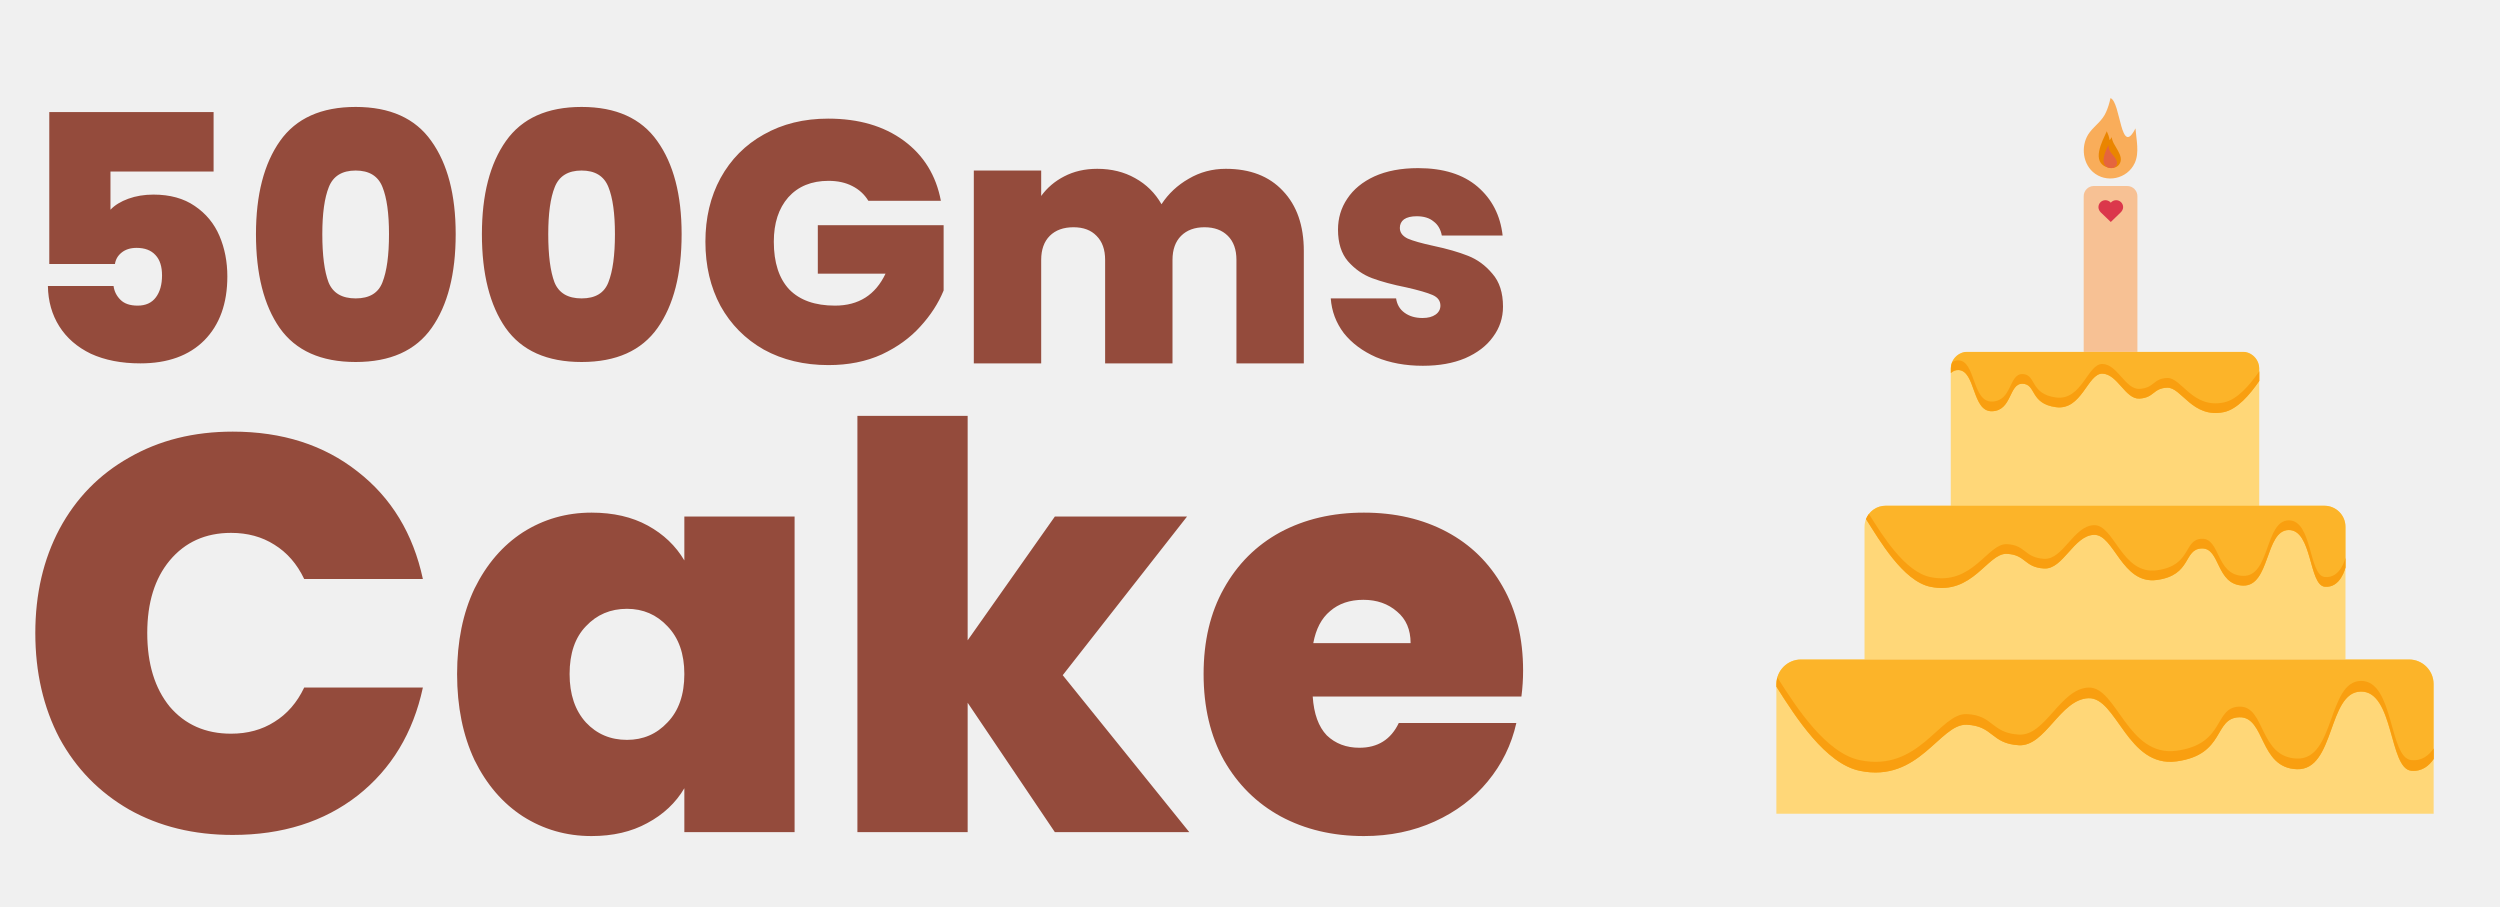
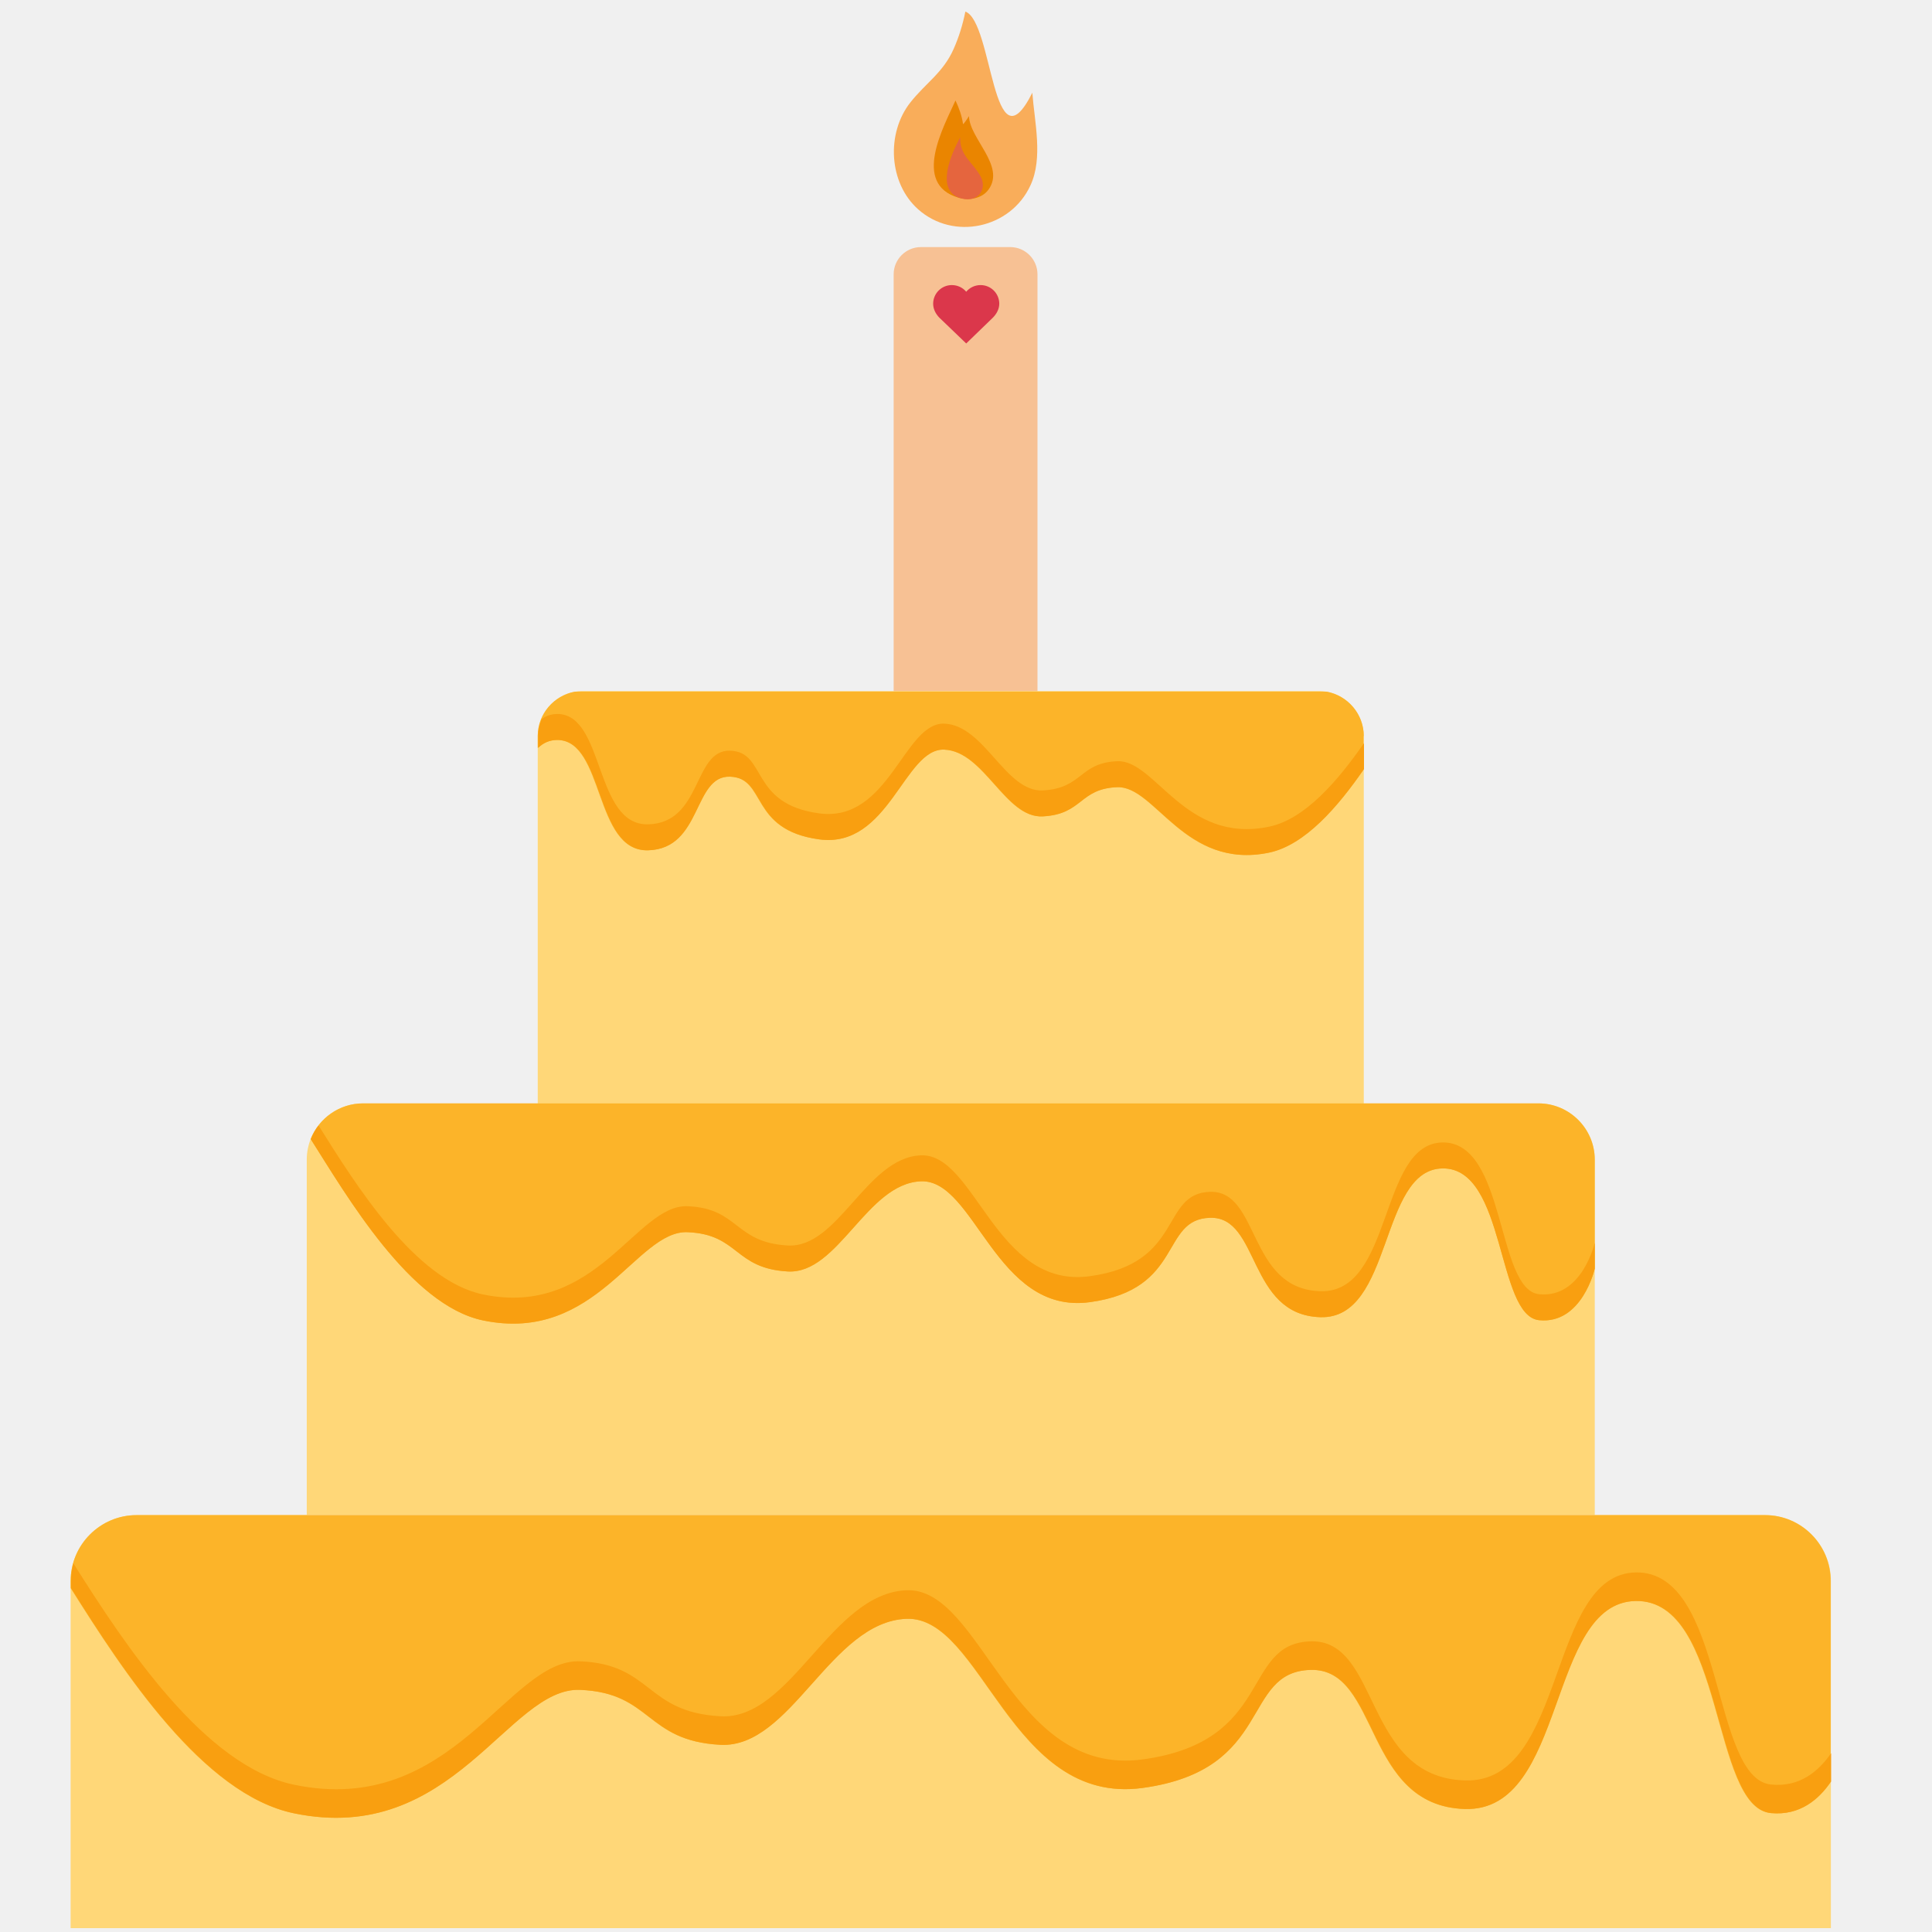
- <svg xmlns="http://www.w3.org/2000/svg" width="80" height="29" viewBox="0 0 80 29" fill="none">
-   <path d="M6.835 5.49H3.535V6.711C3.674 6.564 3.865 6.447 4.107 6.359C4.349 6.271 4.617 6.227 4.91 6.227C5.438 6.227 5.878 6.348 6.23 6.59C6.589 6.832 6.853 7.151 7.022 7.547C7.191 7.943 7.275 8.376 7.275 8.845C7.275 9.71 7.029 10.392 6.538 10.891C6.047 11.382 5.365 11.628 4.492 11.628C3.883 11.628 3.355 11.525 2.908 11.32C2.468 11.107 2.131 10.814 1.896 10.44C1.661 10.066 1.54 9.637 1.533 9.153H3.634C3.656 9.322 3.729 9.468 3.854 9.593C3.979 9.718 4.162 9.78 4.404 9.78C4.661 9.78 4.855 9.692 4.987 9.516C5.119 9.34 5.185 9.105 5.185 8.812C5.185 8.526 5.115 8.31 4.976 8.163C4.837 8.009 4.635 7.932 4.371 7.932C4.173 7.932 4.012 7.983 3.887 8.086C3.77 8.181 3.7 8.302 3.678 8.449H1.577V3.587H6.835V5.49ZM8.191 7.492C8.191 6.231 8.448 5.237 8.961 4.511C9.474 3.785 10.281 3.422 11.381 3.422C12.481 3.422 13.288 3.785 13.801 4.511C14.322 5.237 14.582 6.231 14.582 7.492C14.582 8.768 14.325 9.769 13.812 10.495C13.299 11.221 12.488 11.584 11.381 11.584C10.274 11.584 9.463 11.221 8.95 10.495C8.444 9.769 8.191 8.768 8.191 7.492ZM12.448 7.492C12.448 6.832 12.378 6.33 12.239 5.985C12.1 5.633 11.814 5.457 11.381 5.457C10.948 5.457 10.662 5.633 10.523 5.985C10.384 6.33 10.314 6.832 10.314 7.492C10.314 8.167 10.38 8.68 10.512 9.032C10.651 9.377 10.941 9.549 11.381 9.549C11.821 9.549 12.107 9.377 12.239 9.032C12.378 8.68 12.448 8.167 12.448 7.492ZM15.421 7.492C15.421 6.231 15.677 5.237 16.191 4.511C16.704 3.785 17.511 3.422 18.611 3.422C19.711 3.422 20.517 3.785 21.031 4.511C21.551 5.237 21.812 6.231 21.812 7.492C21.812 8.768 21.555 9.769 21.042 10.495C20.528 11.221 19.718 11.584 18.611 11.584C17.503 11.584 16.693 11.221 16.18 10.495C15.674 9.769 15.421 8.768 15.421 7.492ZM19.678 7.492C19.678 6.832 19.608 6.33 19.469 5.985C19.329 5.633 19.043 5.457 18.611 5.457C18.178 5.457 17.892 5.633 17.753 5.985C17.613 6.33 17.544 6.832 17.544 7.492C17.544 8.167 17.61 8.68 17.742 9.032C17.881 9.377 18.171 9.549 18.611 9.549C19.051 9.549 19.337 9.377 19.469 9.032C19.608 8.68 19.678 8.167 19.678 7.492ZM27.787 6.425C27.662 6.22 27.49 6.062 27.27 5.952C27.057 5.842 26.804 5.787 26.511 5.787C25.968 5.787 25.539 5.963 25.224 6.315C24.916 6.667 24.762 7.14 24.762 7.734C24.762 8.401 24.927 8.911 25.257 9.263C25.594 9.608 26.082 9.78 26.72 9.78C27.475 9.78 28.014 9.439 28.337 8.757H26.17V7.206H30.196V9.296C30.027 9.707 29.778 10.092 29.448 10.451C29.125 10.81 28.715 11.107 28.216 11.342C27.717 11.569 27.149 11.683 26.511 11.683C25.734 11.683 25.044 11.518 24.443 11.188C23.849 10.851 23.387 10.385 23.057 9.791C22.734 9.19 22.573 8.504 22.573 7.734C22.573 6.971 22.734 6.293 23.057 5.699C23.387 5.098 23.849 4.632 24.443 4.302C25.037 3.965 25.723 3.796 26.5 3.796C27.475 3.796 28.282 4.031 28.92 4.5C29.558 4.969 29.954 5.611 30.108 6.425H27.787ZM39.225 5.402C40.003 5.402 40.611 5.637 41.051 6.106C41.499 6.575 41.722 7.217 41.722 8.031V11.628H39.566V8.317C39.566 7.987 39.475 7.73 39.291 7.547C39.108 7.364 38.859 7.272 38.543 7.272C38.228 7.272 37.979 7.364 37.795 7.547C37.612 7.73 37.52 7.987 37.52 8.317V11.628H35.364V8.317C35.364 7.987 35.273 7.73 35.089 7.547C34.913 7.364 34.668 7.272 34.352 7.272C34.03 7.272 33.777 7.364 33.593 7.547C33.41 7.73 33.318 7.987 33.318 8.317V11.628H31.162V5.457H33.318V6.271C33.509 6.007 33.755 5.798 34.055 5.644C34.363 5.483 34.715 5.402 35.111 5.402C35.566 5.402 35.969 5.501 36.321 5.699C36.681 5.897 36.963 6.176 37.168 6.535C37.388 6.198 37.678 5.926 38.037 5.721C38.397 5.508 38.793 5.402 39.225 5.402ZM45.532 11.705C44.975 11.705 44.477 11.613 44.036 11.43C43.604 11.239 43.259 10.983 43.002 10.66C42.753 10.33 42.614 9.96 42.584 9.549H44.675C44.704 9.747 44.795 9.901 44.95 10.011C45.103 10.121 45.294 10.176 45.522 10.176C45.697 10.176 45.837 10.139 45.94 10.066C46.042 9.993 46.093 9.897 46.093 9.78C46.093 9.626 46.009 9.512 45.84 9.439C45.672 9.366 45.393 9.285 45.005 9.197C44.565 9.109 44.198 9.01 43.904 8.9C43.611 8.79 43.355 8.61 43.135 8.361C42.922 8.112 42.816 7.774 42.816 7.349C42.816 6.982 42.914 6.652 43.112 6.359C43.31 6.058 43.6 5.82 43.981 5.644C44.37 5.468 44.836 5.38 45.379 5.38C46.185 5.38 46.819 5.578 47.282 5.974C47.743 6.37 48.011 6.891 48.084 7.536H46.138C46.101 7.338 46.013 7.188 45.873 7.085C45.742 6.975 45.562 6.92 45.334 6.92C45.158 6.92 45.023 6.953 44.928 7.019C44.84 7.085 44.795 7.177 44.795 7.294C44.795 7.441 44.88 7.554 45.048 7.635C45.217 7.708 45.489 7.785 45.862 7.866C46.31 7.961 46.68 8.068 46.974 8.185C47.274 8.302 47.535 8.493 47.755 8.757C47.982 9.014 48.096 9.366 48.096 9.813C48.096 10.172 47.989 10.495 47.776 10.781C47.571 11.067 47.274 11.294 46.886 11.463C46.504 11.624 46.053 11.705 45.532 11.705ZM1.13 20.256C1.13 19.008 1.388 17.898 1.904 16.926C2.432 15.942 3.176 15.18 4.136 14.64C5.096 14.088 6.2 13.812 7.448 13.812C9.032 13.812 10.364 14.238 11.444 15.09C12.524 15.93 13.22 17.076 13.532 18.528H9.734C9.506 18.048 9.188 17.682 8.78 17.43C8.384 17.178 7.922 17.052 7.394 17.052C6.578 17.052 5.924 17.346 5.432 17.934C4.952 18.51 4.712 19.284 4.712 20.256C4.712 21.24 4.952 22.026 5.432 22.614C5.924 23.19 6.578 23.478 7.394 23.478C7.922 23.478 8.384 23.352 8.78 23.1C9.188 22.848 9.506 22.482 9.734 22.002H13.532C13.22 23.454 12.524 24.606 11.444 25.458C10.364 26.298 9.032 26.718 7.448 26.718C6.2 26.718 5.096 26.448 4.136 25.908C3.176 25.356 2.432 24.594 1.904 23.622C1.388 22.638 1.13 21.516 1.13 20.256ZM14.627 21.57C14.627 20.526 14.813 19.614 15.185 18.834C15.569 18.054 16.085 17.454 16.733 17.034C17.393 16.614 18.125 16.404 18.929 16.404C19.625 16.404 20.225 16.542 20.729 16.818C21.233 17.094 21.623 17.466 21.899 17.934V16.53H25.427V26.628H21.899V25.224C21.623 25.692 21.227 26.064 20.711 26.34C20.207 26.616 19.613 26.754 18.929 26.754C18.125 26.754 17.393 26.544 16.733 26.124C16.085 25.704 15.569 25.104 15.185 24.324C14.813 23.532 14.627 22.614 14.627 21.57ZM21.899 21.57C21.899 20.922 21.719 20.412 21.359 20.04C21.011 19.668 20.579 19.482 20.063 19.482C19.535 19.482 19.097 19.668 18.749 20.04C18.401 20.4 18.227 20.91 18.227 21.57C18.227 22.218 18.401 22.734 18.749 23.118C19.097 23.49 19.535 23.676 20.063 23.676C20.579 23.676 21.011 23.49 21.359 23.118C21.719 22.746 21.899 22.23 21.899 21.57ZM33.755 26.628L30.965 22.488V26.628H27.437V13.308H30.965V20.49L33.755 16.53H37.985L34.007 21.606L38.057 26.628H33.755ZM48.739 21.462C48.739 21.738 48.721 22.014 48.685 22.29H42.007C42.043 22.842 42.193 23.256 42.457 23.532C42.733 23.796 43.081 23.928 43.501 23.928C44.089 23.928 44.509 23.664 44.761 23.136H48.523C48.367 23.832 48.061 24.456 47.605 25.008C47.161 25.548 46.597 25.974 45.913 26.286C45.229 26.598 44.473 26.754 43.645 26.754C42.649 26.754 41.761 26.544 40.981 26.124C40.213 25.704 39.607 25.104 39.163 24.324C38.731 23.544 38.515 22.626 38.515 21.57C38.515 20.514 38.731 19.602 39.163 18.834C39.595 18.054 40.195 17.454 40.963 17.034C41.743 16.614 42.637 16.404 43.645 16.404C44.641 16.404 45.523 16.608 46.291 17.016C47.059 17.424 47.659 18.012 48.091 18.78C48.523 19.536 48.739 20.43 48.739 21.462ZM45.139 20.58C45.139 20.148 44.995 19.812 44.707 19.572C44.419 19.32 44.059 19.194 43.627 19.194C43.195 19.194 42.841 19.314 42.565 19.554C42.289 19.782 42.109 20.124 42.025 20.58H45.139Z" fill="#944B3C" />
-   <g clip-path="url(#clip0_7_158)">
-     <path d="M68.397 11.531H66.678V6.278C66.678 6.099 66.824 5.952 67.004 5.952H68.071C68.25 5.952 68.397 6.099 68.397 6.278V11.531Z" fill="#F7C194" />
-     <path d="M68.335 4.108C67.855 5.062 67.866 3.256 67.535 3.139C67.504 3.292 67.458 3.444 67.394 3.587C67.268 3.87 67.06 3.993 66.878 4.223C66.588 4.59 66.617 5.185 66.971 5.501C67.394 5.878 68.076 5.729 68.312 5.216C68.466 4.888 68.361 4.457 68.335 4.108Z" fill="#F9AD5A" />
-     <path d="M67.94 6.629C67.94 6.506 67.84 6.406 67.717 6.406C67.648 6.406 67.586 6.437 67.545 6.486C67.504 6.437 67.442 6.406 67.373 6.406C67.25 6.406 67.15 6.506 67.15 6.629C67.15 6.694 67.181 6.75 67.222 6.794L67.545 7.104L67.863 6.796C67.904 6.755 67.94 6.696 67.94 6.629Z" fill="#DB374B" />
-     <path d="M67.417 4.2C67.276 4.516 66.894 5.198 67.453 5.362C67.576 5.398 67.732 5.375 67.812 5.265C68.017 4.983 67.584 4.657 67.578 4.388C67.573 4.393 67.509 4.498 67.507 4.48C67.494 4.385 67.458 4.288 67.417 4.2Z" fill="#EA8500" />
-     <path d="M67.473 4.642C67.373 4.824 67.158 5.291 67.494 5.373C67.689 5.421 67.802 5.257 67.714 5.103C67.622 4.937 67.466 4.86 67.473 4.642Z" fill="#E5653E" />
-     <path d="M77.877 26.039H56.844V21.891C56.844 21.458 57.198 21.104 57.631 21.104H77.089C77.523 21.104 77.877 21.458 77.877 21.891V26.039L77.877 26.039Z" fill="#FFD778" />
-     <path d="M75.055 21.104H59.665V16.856C59.665 16.487 59.968 16.184 60.337 16.184H74.383C74.753 16.184 75.055 16.487 75.055 16.856L75.055 21.104ZM72.295 16.184H62.425V11.795C62.425 11.498 62.669 11.257 62.964 11.257H71.757C72.054 11.257 72.295 11.5 72.295 11.795L72.295 16.184Z" fill="#FFD778" />
-     <path d="M74.383 16.184H60.337C60.055 16.184 59.812 16.361 59.712 16.61C60.142 17.287 60.899 18.595 61.771 18.777C63.131 19.059 63.6 17.697 64.216 17.723C64.831 17.749 64.77 18.157 65.413 18.192C66.019 18.226 66.355 17.141 67.004 17.115C67.653 17.09 67.894 18.713 69.022 18.559C70.151 18.405 69.861 17.567 70.459 17.551C71.056 17.533 70.905 18.713 71.777 18.739C72.649 18.764 72.478 16.971 73.237 16.961C73.996 16.951 73.878 18.723 74.391 18.775C74.904 18.826 75.055 18.159 75.055 18.159V16.856C75.055 16.487 74.753 16.184 74.383 16.184Z" fill="#FCB429" />
-     <path d="M74.391 18.464C73.878 18.413 73.999 16.641 73.237 16.651C72.475 16.661 72.649 18.454 71.777 18.428C70.905 18.403 71.056 17.223 70.459 17.241C69.861 17.259 70.151 18.095 69.022 18.249C67.894 18.403 67.655 16.779 67.004 16.805C66.352 16.83 66.019 17.915 65.413 17.882C64.772 17.846 64.831 17.438 64.216 17.413C63.6 17.387 63.131 18.749 61.771 18.467C60.958 18.298 60.248 17.151 59.806 16.448C59.768 16.497 59.737 16.553 59.714 16.612C60.142 17.287 60.899 18.595 61.771 18.777C63.131 19.059 63.6 17.697 64.216 17.723C64.831 17.749 64.77 18.157 65.413 18.192C66.019 18.226 66.355 17.141 67.004 17.115C67.653 17.09 67.894 18.713 69.022 18.559C70.151 18.405 69.861 17.567 70.459 17.551C71.056 17.533 70.905 18.713 71.777 18.739C72.649 18.764 72.478 16.971 73.237 16.961C73.996 16.951 73.878 18.723 74.391 18.775C74.904 18.826 75.055 18.159 75.055 18.159V17.849C75.055 17.849 74.904 18.516 74.391 18.464Z" fill="#F99F10" />
-     <path d="M72.295 11.795C72.295 11.531 72.103 11.311 71.852 11.264H62.869C62.618 11.311 62.425 11.531 62.425 11.795V11.936C62.489 11.875 62.564 11.841 62.659 11.841C63.223 11.849 63.095 13.178 63.741 13.16C64.388 13.142 64.275 12.267 64.718 12.28C65.162 12.293 64.947 12.914 65.783 13.029C66.619 13.145 66.799 11.939 67.278 11.957C67.76 11.975 68.009 12.78 68.458 12.755C68.935 12.729 68.889 12.424 69.346 12.406C69.802 12.388 70.151 13.396 71.159 13.188C71.59 13.098 71.985 12.637 72.293 12.19V11.795H72.295Z" fill="#FCB429" />
-     <path d="M71.164 12.878C70.156 13.088 69.807 12.078 69.351 12.095C68.894 12.113 68.938 12.419 68.463 12.444C68.014 12.47 67.766 11.665 67.283 11.647C66.801 11.629 66.624 12.832 65.788 12.719C64.952 12.606 65.167 11.983 64.724 11.97C64.28 11.957 64.393 12.832 63.746 12.85C63.1 12.867 63.228 11.539 62.664 11.531C62.59 11.531 62.525 11.552 62.471 11.593C62.446 11.657 62.431 11.723 62.431 11.795V11.936C62.495 11.875 62.569 11.841 62.664 11.841C63.228 11.849 63.1 13.178 63.746 13.16C64.393 13.142 64.28 12.267 64.724 12.28C65.167 12.293 64.952 12.914 65.788 13.029C66.624 13.145 66.804 11.939 67.283 11.957C67.766 11.975 68.014 12.78 68.463 12.755C68.94 12.729 68.894 12.424 69.351 12.406C69.807 12.388 70.156 13.396 71.164 13.188C71.595 13.098 71.99 12.637 72.298 12.19V11.88C71.988 12.326 71.595 12.788 71.164 12.878Z" fill="#F99F10" />
-     <path d="M77.092 21.104H57.631C57.198 21.104 56.844 21.458 56.844 21.891V21.976C57.465 22.963 58.421 24.441 59.509 24.666C61.41 25.061 62.069 23.156 62.928 23.192C63.79 23.227 63.705 23.799 64.603 23.848C65.45 23.894 65.919 22.378 66.827 22.343C67.735 22.307 68.071 24.579 69.648 24.364C71.226 24.148 70.82 22.976 71.657 22.953C72.493 22.93 72.283 24.579 73.501 24.615C74.722 24.651 74.478 22.145 75.543 22.13C76.607 22.114 76.44 24.592 77.156 24.664C77.502 24.697 77.731 24.5 77.874 24.287V21.894C77.877 21.458 77.523 21.104 77.092 21.104Z" fill="#FCB429" />
-     <path d="M77.161 24.323C76.443 24.251 76.612 21.773 75.548 21.789C74.483 21.804 74.724 24.31 73.506 24.274C72.285 24.238 72.498 22.589 71.662 22.612C70.826 22.635 71.231 23.807 69.653 24.023C68.076 24.238 67.74 21.966 66.832 22.002C65.924 22.037 65.455 23.556 64.608 23.507C63.71 23.458 63.795 22.886 62.933 22.851C62.071 22.815 61.415 24.72 59.514 24.325C58.444 24.102 57.498 22.666 56.877 21.681C56.859 21.747 56.849 21.817 56.849 21.891V21.976C57.47 22.963 58.426 24.441 59.514 24.666C61.415 25.061 62.074 23.156 62.933 23.192C63.795 23.227 63.71 23.799 64.608 23.848C65.455 23.894 65.924 22.378 66.832 22.343C67.74 22.307 68.076 24.579 69.653 24.364C71.231 24.148 70.826 22.976 71.662 22.953C72.498 22.93 72.288 24.579 73.506 24.615C74.727 24.651 74.483 22.145 75.548 22.13C76.612 22.114 76.446 24.592 77.161 24.664C77.507 24.697 77.736 24.5 77.879 24.287V23.948C77.733 24.161 77.505 24.359 77.161 24.323Z" fill="#F99F10" />
-   </g>
-   <defs>
-     <clipPath id="clip0_7_158">
-       <rect width="23.085" height="23.085" fill="white" transform="translate(56 3)" />
-     </clipPath>
-   </defs>
+ <svg xmlns="http://www.w3.org/2000/svg" width="800px" height="800px" viewBox="0 0 1024 1024" class="icon" version="1.1">
+   <path d="M 549.888 378.425 h -76.231 V 145.408 c 0 -7.964 6.485 -14.45 14.45 -14.45 h 47.331 c 7.964 0 14.45 6.485 14.45 14.45 v 233.017 Z" fill="#f7c194" />
+   <path d="M 547.157 49.152 c -21.276 42.325 -20.821 -37.774 -35.499 -43.008 c -1.365 6.827 -3.413 13.54 -6.258 19.911 c -5.575 12.515 -14.791 17.977 -22.869 28.217 c -12.857 16.27 -11.605 42.667 4.096 56.661 c 18.773 16.725 49.038 10.126 59.506 -12.629 c 6.827 -14.563 2.162 -33.678 1.024 -49.152 Z" fill="#f9ad5a" />
+   <path d="M 529.635 160.995 c 0 -5.461 -4.437 -9.899 -9.899 -9.899 c -3.072 0 -5.803 1.365 -7.623 3.527 c -1.82 -2.162 -4.551 -3.527 -7.623 -3.527 c -5.461 0 -9.899 4.437 -9.899 9.899 c 0 2.844 1.365 5.348 3.186 7.282 l 14.336 13.767 l 14.108 -13.653 c 1.82 -1.82 3.413 -4.437 3.413 -7.396 Z" fill="#db374b" />
+   <path d="M 506.425 53.248 c -6.258 13.995 -23.211 44.26 1.593 51.541 c 5.461 1.593 12.402 0.569 15.929 -4.324 c 9.102 -12.515 -10.126 -26.965 -10.354 -38.912 c -0.228 0.228 -3.072 4.892 -3.186 4.096 c -0.569 -4.21 -2.162 -8.533 -3.982 -12.402 Z" fill="#ea8500" />
+   <path d="M 508.928 72.818 c -4.437 8.078 -13.995 28.786 0.91 32.427 c 8.647 2.162 13.653 -5.12 9.785 -11.947 c -4.096 -7.396 -11.037 -10.809 -10.695 -20.48 Z" fill="#e5653e" />
+   <path d="M 970.411 1021.95 h -932.978 V 837.973 c 0 -19.229 15.701 -34.93 34.93 -34.93 h 863.118 c 19.229 0 34.93 15.701 34.93 34.93 v 183.979 Z" fill="#ffd778" />
+   <path d="M 845.255 803.043 h -682.667 V 614.627 c 0 -16.384 13.426 -29.81 29.81 -29.81 h 623.047 c 16.384 0 29.81 13.426 29.81 29.81 v 188.416 Z M 722.83 584.818 H 285.013 V 390.144 c 0 -13.198 10.809 -23.893 23.893 -23.893 h 390.03 c 13.198 0 23.893 10.809 23.893 23.893 V 584.818 Z" fill="#ffd778" />
+   <path d="M 815.445 584.818 H 192.398 c -12.515 0 -23.325 7.851 -27.762 18.887 C 183.751 633.742 217.315 691.769 256 699.847 c 60.302 12.515 81.124 -47.901 108.43 -46.763 s 24.576 19.229 53.134 20.821 c 26.852 1.479 41.757 -46.649 70.542 -47.787 c 28.786 -1.138 39.481 70.883 89.543 64.057 s 37.205 -44.032 63.715 -44.715 c 26.51 -0.796 19.797 51.541 58.482 52.679 s 31.061 -78.393 64.74 -78.848 s 28.445 78.165 51.2 80.441 s 29.468 -27.307 29.468 -27.307 v -57.799 c 0 -16.384 -13.426 -29.81 -29.81 -29.81 Z" fill="#fcb429" />
+   <path d="M 815.787 685.966 c -22.756 -2.276 -17.408 -80.896 -51.2 -80.441 s -26.055 79.986 -64.74 78.848 s -31.971 -53.475 -58.482 -52.679 c -26.51 0.796 -13.653 37.888 -63.715 44.715 s -60.644 -65.195 -89.543 -64.057 s -43.691 49.266 -70.542 47.787 c -28.445 -1.593 -25.828 -19.683 -53.134 -20.821 S 316.302 698.595 256 686.08 c -36.068 -7.509 -67.584 -58.368 -87.154 -89.543 c -1.707 2.162 -3.072 4.665 -4.096 7.282 C 183.751 633.742 217.315 691.769 256 699.847 c 60.302 12.515 81.124 -47.901 108.43 -46.763 s 24.576 19.229 53.134 20.821 c 26.852 1.479 41.757 -46.649 70.542 -47.787 s 39.481 70.883 89.543 64.057 s 37.205 -44.032 63.715 -44.715 c 26.51 -0.796 19.797 51.541 58.482 52.679 s 31.061 -78.393 64.74 -78.848 s 28.445 78.165 51.2 80.441 s 29.468 -27.307 29.468 -27.307 v -13.767 s -6.713 29.582 -29.468 27.307 Z" fill="#f99f10" />
+   <path d="M 722.83 390.144 c 0 -11.719 -8.533 -21.504 -19.683 -23.552 H 304.697 c -11.15 2.048 -19.683 11.833 -19.683 23.552 v 6.258 c 2.844 -2.731 6.144 -4.21 10.354 -4.21 c 25.031 0.341 19.342 59.278 48.014 58.482 c 28.672 -0.796 23.666 -39.595 43.349 -39.026 s 10.126 28.103 47.218 33.223 s 45.056 -48.355 66.332 -47.559 c 21.39 0.796 32.427 36.523 52.338 35.385 c 21.163 -1.138 19.115 -14.677 39.367 -15.474 c 20.253 -0.796 35.726 43.918 80.441 34.702 c 19.115 -3.982 36.636 -24.462 50.29 -44.26 v -17.522 Z" fill="#fcb429" />
+   <path d="M 672.654 438.158 c -44.715 9.33 -60.188 -35.499 -80.441 -34.702 c -20.253 0.796 -18.318 14.336 -39.367 15.474 c -19.911 1.138 -30.948 -34.589 -52.338 -35.385 c -21.39 -0.796 -29.241 52.565 -66.332 47.559 c -37.092 -5.006 -27.534 -32.654 -47.218 -33.223 S 372.281 436.11 343.609 436.907 c -28.672 0.796 -22.983 -58.141 -48.014 -58.482 c -3.3 0 -6.144 0.91 -8.533 2.731 c -1.138 2.844 -1.82 5.803 -1.82 8.988 v 6.258 c 2.844 -2.731 6.144 -4.21 10.354 -4.21 c 25.031 0.341 19.342 59.278 48.014 58.482 c 28.672 -0.796 23.666 -39.595 43.349 -39.026 s 10.126 28.103 47.218 33.223 s 45.056 -48.355 66.332 -47.559 c 21.39 0.796 32.427 36.523 52.338 35.385 c 21.163 -1.138 19.115 -14.677 39.367 -15.474 c 20.253 -0.796 35.726 43.918 80.441 34.702 c 19.115 -3.982 36.636 -24.462 50.29 -44.26 v -13.767 c -13.767 19.797 -31.175 40.277 -50.29 44.26 Z" fill="#f99f10" />
+   <path d="M 935.595 803.043 H 72.363 c -19.229 0 -34.93 15.701 -34.93 34.93 v 3.755 c 27.534 43.804 69.973 109.341 118.215 119.353 c 84.309 17.522 113.55 -67.015 151.666 -65.422 c 38.229 1.593 34.475 26.965 74.297 29.127 c 37.547 2.048 58.368 -65.195 98.645 -66.787 c 40.277 -1.593 55.182 99.214 125.155 89.657 s 51.996 -61.554 89.088 -62.578 c 37.092 -1.024 27.762 72.135 81.806 73.728 c 54.158 1.593 43.349 -109.568 90.567 -110.251 c 47.218 -0.683 39.822 109.227 71.566 112.413 c 15.36 1.479 25.486 -7.282 31.858 -16.725 v -106.155 c 0.114 -19.342 -15.588 -35.044 -34.702 -35.044 Z" fill="#fcb429" />
+   <path d="M 938.667 945.835 c -31.858 -3.186 -24.349 -113.095 -71.566 -112.413 c -47.218 0.683 -36.523 111.843 -90.567 110.251 c -54.158 -1.593 -44.715 -74.752 -81.806 -73.728 c -37.092 1.024 -19.115 53.02 -89.088 62.578 s -84.878 -91.25 -125.155 -89.657 c -40.277 1.593 -61.099 68.949 -98.645 66.787 c -39.822 -2.162 -36.068 -27.534 -74.297 -29.127 c -38.229 -1.593 -67.356 82.944 -151.666 65.422 c -47.445 -9.899 -89.429 -73.614 -116.963 -117.305 c -0.796 2.958 -1.252 6.03 -1.252 9.33 v 3.755 c 27.534 43.804 69.973 109.341 118.215 119.353 c 84.309 17.522 113.55 -67.015 151.666 -65.422 c 38.229 1.593 34.475 26.965 74.297 29.127 c 37.547 2.048 58.368 -65.195 98.645 -66.787 c 40.277 -1.593 55.182 99.214 125.155 89.657 s 51.996 -61.554 89.088 -62.578 c 37.092 -1.024 27.762 72.135 81.806 73.728 c 54.158 1.593 43.349 -109.568 90.567 -110.251 c 47.218 -0.683 39.822 109.227 71.566 112.413 c 15.36 1.479 25.486 -7.282 31.858 -16.725 v -15.019 c -6.485 9.444 -16.611 18.204 -31.858 16.611 Z" fill="#f99f10" />
</svg>
